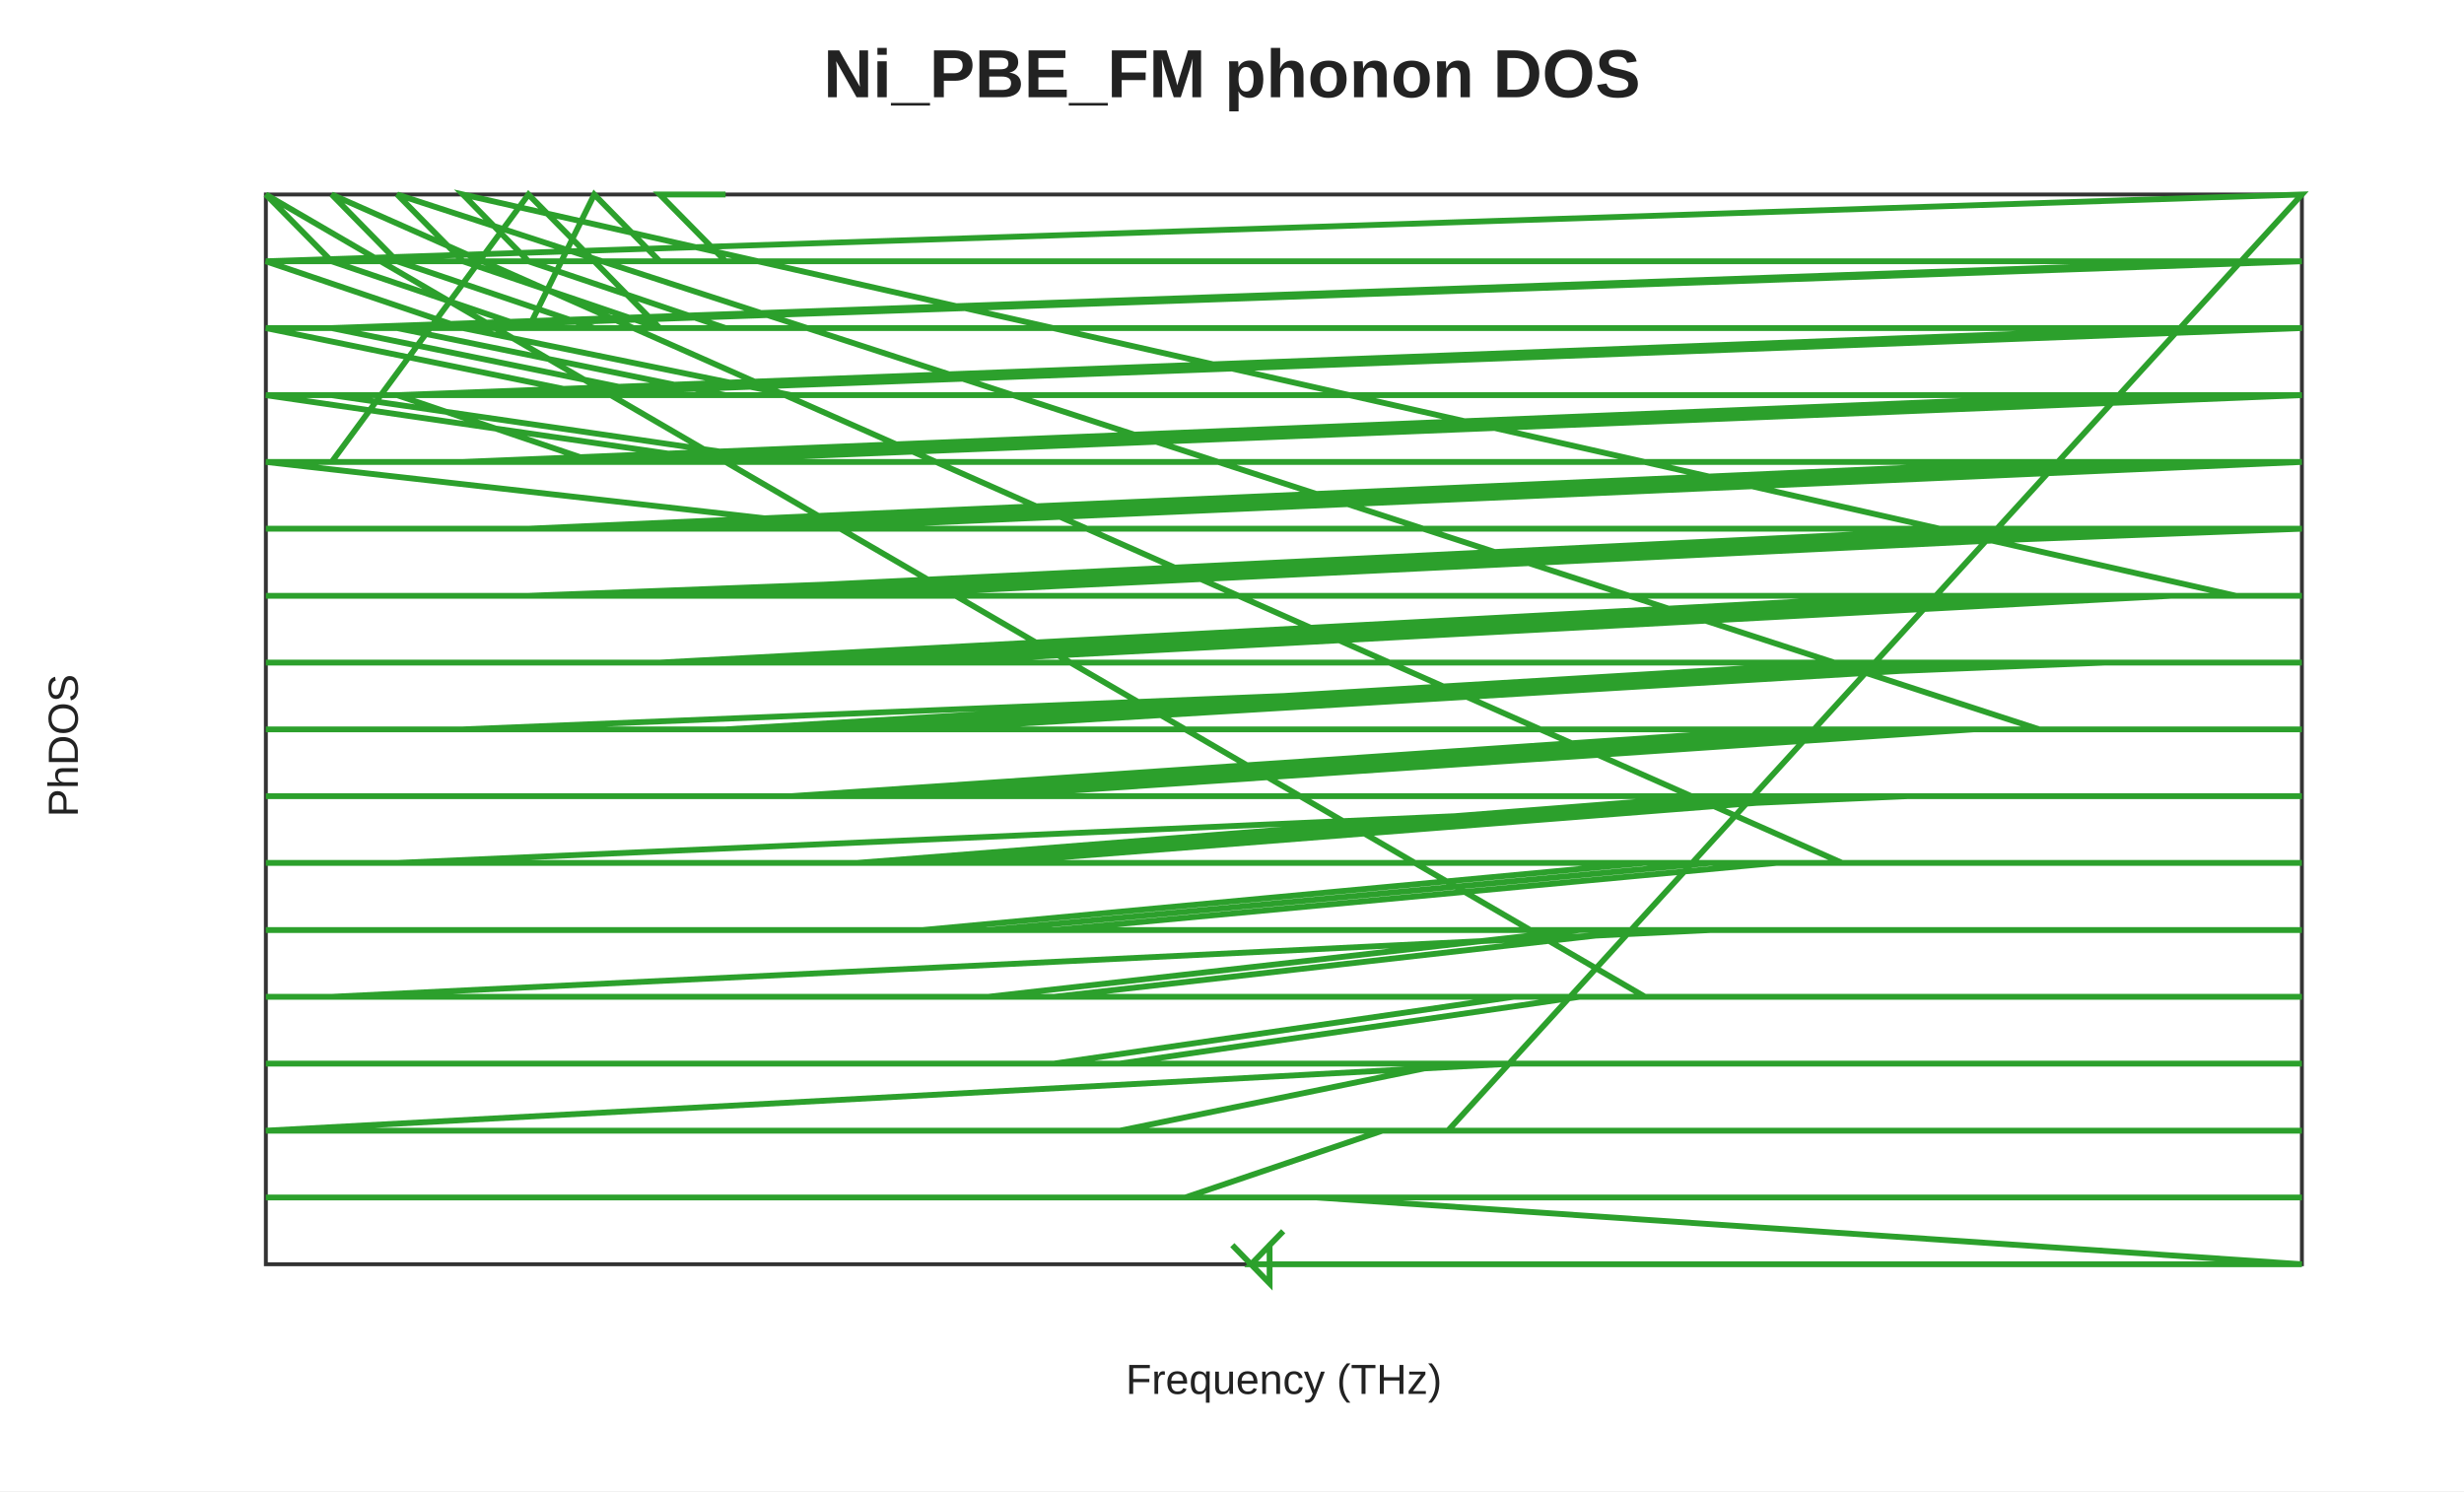
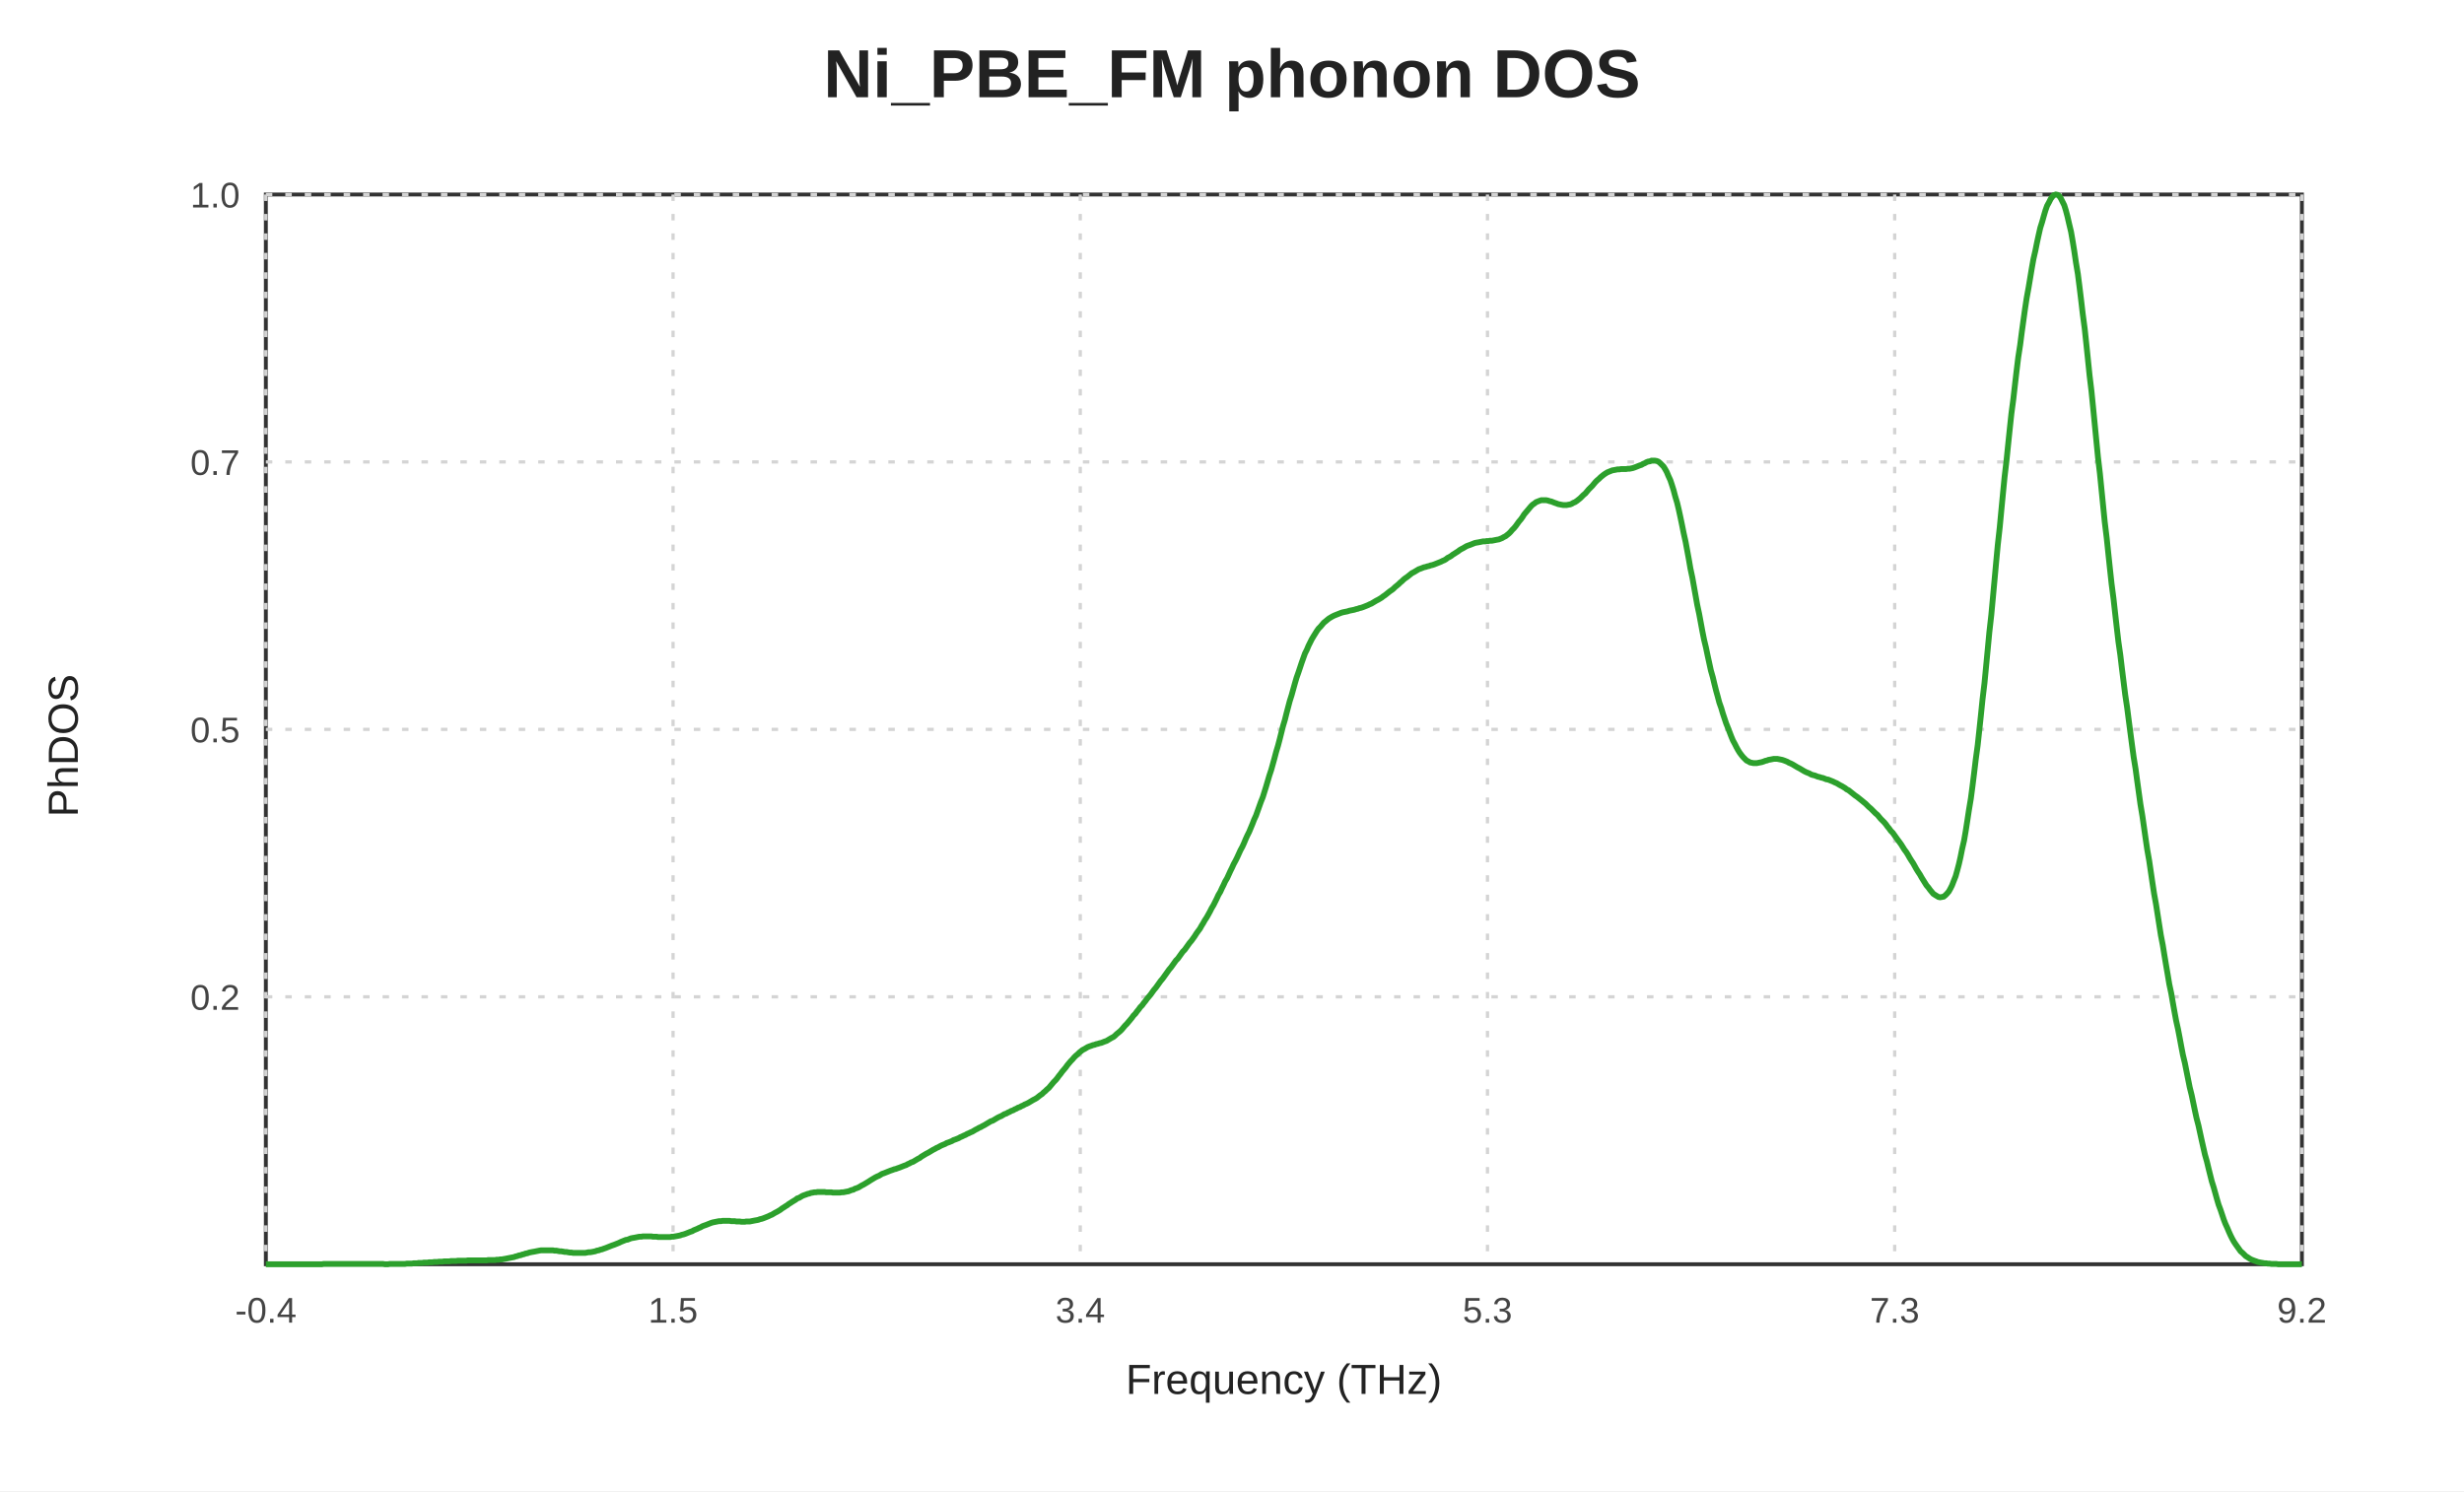
<svg xmlns="http://www.w3.org/2000/svg" width="760" height="460" viewBox="0 0 760 460">
  <style>
text { font-family: Arial, sans-serif; fill: #222; }
.title { font-size: 21px; font-weight: 700; }
.label { font-size: 13px; }
.tick { font-size: 11px; fill: #444; }
.axis { stroke: #333; stroke-width: 1.2; fill: none; }
.grid { stroke: #d4d4d4; stroke-dasharray: 2 4; stroke-width: 1; }
.qline { stroke: #777; stroke-dasharray: 4 5; stroke-width: 1; }
.branch { fill: none; stroke: #1f77b4; stroke-width: 1.35; }
.zero { stroke: #d62728; stroke-width: 1.2; stroke-dasharray: 5 4; }
.dos { fill: none; stroke: #2ca02c; stroke-width: 1.8; }
</style>
  <rect width="100%" height="100%" fill="white" />
  <text x="380.0" y="30" text-anchor="middle" class="title">Ni_PBE_FM phonon DOS</text>
  <rect x="82" y="60" width="628" height="330" class="axis" />
-   <polyline points="380.1,384.1 391.6,395.9 391.6,384.1 395.8,379.8 385.9,390.0 385.9,390.0 406.1,390.0 426.4,390.0 446.6,390.0 466.9,390.0 487.2,390.0 507.4,390.0 527.7,390.0 547.9,390.0 568.2,390.0 588.5,390.0 608.7,390.0 629.0,390.0 649.2,390.0 669.5,390.0 689.7,390.0 710.0,390.0 406.1,369.4 426.4,369.4 446.6,369.4 466.9,369.4 487.2,369.4 507.4,369.4 527.7,369.4 547.9,369.4 568.2,369.4 588.5,369.4 608.7,369.4 629.0,369.4 649.2,369.4 669.5,369.4 689.7,369.4 710.0,369.4 82.0,369.4 102.3,369.4 122.5,369.4 142.8,369.4 163.0,369.4 183.3,369.4 203.5,369.4 223.8,369.4 244.1,369.4 264.3,369.4 284.6,369.4 304.8,369.4 325.1,369.4 345.4,369.4 365.6,369.4 426.4,348.8 446.6,348.8 466.9,348.8 487.2,348.8 507.4,348.8 527.7,348.8 547.9,348.8 568.2,348.8 588.5,348.8 608.7,348.8 629.0,348.8 649.2,348.8 669.5,348.8 689.7,348.8 710.0,348.8 82.0,348.8 102.3,348.8 122.5,348.8 142.8,348.8 163.0,348.8 183.3,348.8 203.5,348.8 223.8,348.8 244.1,348.8 264.3,348.8 284.6,348.8 304.8,348.8 325.1,348.8 345.4,348.8 446.6,328.1 466.9,328.1 487.2,328.1 507.4,328.1 527.7,328.1 547.9,328.1 568.2,328.1 588.5,328.1 608.7,328.1 629.0,328.1 649.2,328.1 669.5,328.1 689.7,328.1 710.0,328.1 82.0,328.1 102.3,328.1 122.5,328.1 142.8,328.1 163.0,328.1 183.3,328.1 203.5,328.1 223.8,328.1 244.1,328.1 264.3,328.1 284.6,328.1 304.8,328.1 325.1,328.1 466.9,307.5 487.2,307.5 507.4,307.5 527.7,307.5 547.9,307.5 568.2,307.5 588.5,307.5 608.7,307.5 629.0,307.5 649.2,307.5 669.5,307.5 689.7,307.5 710.0,307.5 82.0,307.5 102.3,307.5 122.5,307.5 142.8,307.5 163.0,307.5 183.3,307.5 203.5,307.5 223.8,307.5 244.1,307.5 264.3,307.5 284.6,307.5 304.8,307.5 487.2,286.9 507.4,286.9 527.7,286.9 547.9,286.9 568.2,286.9 588.5,286.9 608.7,286.9 629.0,286.9 649.2,286.9 669.5,286.9 689.7,286.9 710.0,286.9 82.0,286.9 102.3,286.9 122.5,286.9 142.8,286.9 163.0,286.9 183.3,286.9 203.5,286.9 223.8,286.9 244.1,286.9 264.3,286.9 284.6,286.9 507.4,266.2 527.7,266.2 547.9,266.2 568.2,266.2 588.5,266.2 608.7,266.2 629.0,266.2 649.2,266.2 669.5,266.2 689.7,266.2 710.0,266.2 82.0,266.2 102.3,266.2 122.5,266.2 142.8,266.2 163.0,266.2 183.3,266.2 203.5,266.2 223.8,266.2 244.1,266.2 264.3,266.2 527.7,245.6 547.9,245.6 568.2,245.6 588.5,245.6 608.7,245.6 629.0,245.6 649.2,245.6 669.5,245.6 689.7,245.6 710.0,245.6 82.0,245.6 102.3,245.6 122.5,245.6 142.8,245.6 163.0,245.6 183.3,245.6 203.5,245.6 223.8,245.6 244.1,245.6 547.9,225.0 568.2,225.0 588.5,225.0 608.7,225.0 629.0,225.0 649.2,225.0 669.5,225.0 689.7,225.0 710.0,225.0 82.0,225.0 102.3,225.0 122.5,225.0 142.8,225.0 163.0,225.0 183.3,225.0 203.5,225.0 223.8,225.0 568.2,204.4 588.5,204.4 608.7,204.4 629.0,204.4 649.2,204.4 669.5,204.4 689.7,204.4 710.0,204.4 82.0,204.4 102.3,204.4 122.5,204.4 142.8,204.4 163.0,204.4 183.3,204.4 203.5,204.4 588.5,183.8 608.7,183.8 629.0,183.8 649.2,183.8 669.5,183.8 689.7,183.8 710.0,183.8 82.0,183.8 102.3,183.8 122.5,183.8 142.8,183.8 163.0,183.8 183.3,183.8 608.7,163.1 629.0,163.1 649.2,163.1 669.5,163.1 689.7,163.1 710.0,163.1 82.0,163.1 102.3,163.1 122.5,163.1 142.8,163.1 163.0,163.1 629.0,142.5 649.2,142.5 669.5,142.5 689.7,142.5 710.0,142.5 82.0,142.5 102.3,142.5 122.5,142.5 142.8,142.5 649.2,121.9 669.5,121.9 689.7,121.9 710.0,121.9 82.0,121.9 102.3,121.9 122.5,121.9 669.5,101.2 689.7,101.2 710.0,101.2 82.0,101.2 102.3,101.2 689.7,80.6 710.0,80.6 82.0,80.6 710.0,60.0 446.6,348.8 466.9,348.8 487.2,348.8 507.4,348.8 527.7,348.8 547.9,348.8 568.2,348.8 588.5,348.8 608.7,348.8 629.0,348.8 649.2,348.8 669.5,348.8 689.7,348.8 710.0,348.8 82.0,348.8 466.9,328.1 487.2,328.1 507.4,328.1 527.7,328.1 547.9,328.1 568.2,328.1 588.5,328.1 608.7,328.1 629.0,328.1 649.2,328.1 669.5,328.1 689.7,328.1 710.0,328.1 82.0,328.1 102.3,328.1 122.5,328.1 142.8,328.1 163.0,328.1 183.3,328.1 203.5,328.1 223.8,328.1 244.1,328.1 264.3,328.1 284.6,328.1 304.8,328.1 325.1,328.1 345.4,328.1 487.2,307.5 507.4,307.5 527.7,307.5 547.9,307.5 568.2,307.5 588.5,307.5 608.7,307.5 629.0,307.5 649.2,307.5 669.5,307.5 689.7,307.5 710.0,307.5 82.0,307.5 102.3,307.5 122.5,307.5 142.8,307.5 163.0,307.5 183.3,307.5 203.5,307.5 223.8,307.5 244.1,307.5 264.3,307.5 284.6,307.5 304.8,307.5 325.1,307.5 507.4,286.9 527.7,286.9 547.9,286.9 568.2,286.9 588.5,286.9 608.7,286.9 629.0,286.9 649.2,286.9 669.5,286.9 689.7,286.9 710.0,286.9 82.0,286.9 102.3,286.9 122.5,286.9 142.8,286.9 163.0,286.9 183.3,286.9 203.5,286.9 223.8,286.9 244.1,286.9 264.3,286.9 284.6,286.9 304.8,286.9 527.7,266.2 547.9,266.2 568.2,266.2 588.5,266.2 608.7,266.2 629.0,266.2 649.2,266.2 669.5,266.2 689.7,266.2 710.0,266.2 82.0,266.2 102.3,266.2 122.5,266.2 142.8,266.2 163.0,266.2 183.3,266.2 203.5,266.2 223.8,266.2 244.1,266.2 264.3,266.2 284.6,266.2 547.9,245.6 568.2,245.6 588.5,245.6 608.7,245.6 629.0,245.6 649.2,245.6 669.5,245.6 689.7,245.6 710.0,245.6 82.0,245.6 102.3,245.6 122.5,245.6 142.8,245.6 163.0,245.6 183.3,245.6 203.5,245.6 223.8,245.6 244.1,245.6 264.3,245.6 568.2,225.0 588.5,225.0 608.7,225.0 629.0,225.0 649.2,225.0 669.5,225.0 689.7,225.0 710.0,225.0 82.0,225.0 102.3,225.0 122.5,225.0 142.8,225.0 163.0,225.0 183.3,225.0 203.5,225.0 223.8,225.0 244.1,225.0 588.5,204.4 608.7,204.4 629.0,204.4 649.2,204.4 669.5,204.4 689.7,204.4 710.0,204.4 82.0,204.4 102.3,204.4 122.5,204.4 142.8,204.4 163.0,204.4 183.3,204.4 203.5,204.4 223.8,204.4 608.7,183.8 629.0,183.8 649.2,183.8 669.5,183.8 689.7,183.8 710.0,183.8 82.0,183.8 102.3,183.8 122.5,183.8 142.8,183.8 163.0,183.8 183.3,183.8 203.5,183.8 629.0,163.1 649.2,163.1 669.5,163.1 689.7,163.1 710.0,163.1 82.0,163.1 102.3,163.1 122.5,163.1 142.8,163.1 163.0,163.1 183.3,163.1 649.2,142.5 669.5,142.5 689.7,142.5 710.0,142.5 82.0,142.5 102.3,142.5 122.5,142.5 142.8,142.5 163.0,142.5 669.5,121.9 689.7,121.9 710.0,121.9 82.0,121.9 102.3,121.9 122.5,121.9 142.8,121.9 689.7,101.2 710.0,101.2 82.0,101.2 102.3,101.2 122.5,101.2 710.0,80.6 82.0,80.6 102.3,80.6 82.0,60.0 507.4,307.5 527.7,307.5 547.9,307.5 568.2,307.5 588.5,307.5 608.7,307.5 629.0,307.5 649.2,307.5 669.5,307.5 689.7,307.5 710.0,307.5 82.0,307.5 102.3,307.5 527.7,286.9 547.9,286.9 568.2,286.9 588.5,286.9 608.7,286.9 629.0,286.9 649.2,286.9 669.5,286.9 689.7,286.9 710.0,286.9 82.0,286.9 102.3,286.9 122.5,286.9 142.8,286.9 163.0,286.9 183.3,286.9 203.5,286.9 223.8,286.9 244.1,286.9 264.3,286.9 284.6,286.9 304.8,286.9 325.1,286.9 547.9,266.2 568.2,266.2 588.5,266.2 608.7,266.2 629.0,266.2 649.2,266.2 669.5,266.2 689.7,266.2 710.0,266.2 82.0,266.2 102.3,266.2 122.5,266.2 142.8,266.2 163.0,266.2 183.3,266.2 203.5,266.2 223.8,266.2 244.1,266.2 264.3,266.2 284.6,266.2 304.8,266.2 568.2,245.6 588.5,245.6 608.7,245.6 629.0,245.6 649.2,245.6 669.5,245.6 689.7,245.6 710.0,245.6 82.0,245.6 102.3,245.6 122.5,245.6 142.8,245.6 163.0,245.6 183.3,245.6 203.5,245.6 223.8,245.6 244.1,245.6 264.3,245.6 284.6,245.6 588.5,225.0 608.7,225.0 629.0,225.0 649.2,225.0 669.5,225.0 689.7,225.0 710.0,225.0 82.0,225.0 102.3,225.0 122.5,225.0 142.8,225.0 163.0,225.0 183.3,225.0 203.5,225.0 223.8,225.0 244.1,225.0 264.3,225.0 608.7,204.4 629.0,204.4 649.2,204.4 669.5,204.4 689.7,204.4 710.0,204.4 82.0,204.4 102.3,204.4 122.5,204.4 142.8,204.4 163.0,204.4 183.3,204.4 203.5,204.4 223.8,204.4 244.1,204.4 629.0,183.8 649.2,183.8 669.5,183.8 689.7,183.8 710.0,183.8 82.0,183.8 102.3,183.8 122.5,183.8 142.8,183.8 163.0,183.8 183.3,183.8 203.5,183.8 223.8,183.8 649.2,163.1 669.5,163.1 689.7,163.1 710.0,163.1 82.0,163.1 102.3,163.1 122.5,163.1 142.8,163.1 163.0,163.1 183.3,163.1 203.5,163.1 669.5,142.5 689.7,142.5 710.0,142.5 82.0,142.5 102.3,142.5 122.5,142.5 142.8,142.5 163.0,142.5 183.3,142.5 689.7,121.9 710.0,121.9 82.0,121.9 102.3,121.9 122.5,121.9 142.8,121.9 163.0,121.9 710.0,101.2 82.0,101.2 102.3,101.2 122.5,101.2 142.8,101.2 82.0,80.6 102.3,80.6 122.5,80.6 102.3,60.0 568.2,266.2 588.5,266.2 608.7,266.2 629.0,266.2 649.2,266.2 669.5,266.2 689.7,266.2 710.0,266.2 82.0,266.2 102.3,266.2 122.5,266.2 588.5,245.6 608.7,245.6 629.0,245.6 649.2,245.6 669.5,245.6 689.7,245.6 710.0,245.6 82.0,245.6 102.3,245.6 122.5,245.6 142.8,245.6 163.0,245.6 183.3,245.6 203.5,245.6 223.8,245.6 244.1,245.6 264.3,245.6 284.6,245.6 304.8,245.6 608.7,225.0 629.0,225.0 649.2,225.0 669.5,225.0 689.7,225.0 710.0,225.0 82.0,225.0 102.3,225.0 122.5,225.0 142.8,225.0 163.0,225.0 183.3,225.0 203.5,225.0 223.8,225.0 244.1,225.0 264.3,225.0 284.6,225.0 629.0,204.4 649.2,204.4 669.5,204.4 689.7,204.4 710.0,204.4 82.0,204.4 102.3,204.4 122.5,204.4 142.8,204.4 163.0,204.4 183.3,204.4 203.5,204.4 223.8,204.4 244.1,204.4 264.3,204.4 649.2,183.8 669.5,183.8 689.7,183.8 710.0,183.8 82.0,183.8 102.3,183.8 122.5,183.8 142.8,183.8 163.0,183.8 183.3,183.8 203.5,183.8 223.8,183.8 244.1,183.8 669.5,163.1 689.7,163.1 710.0,163.1 82.0,163.1 102.3,163.1 122.5,163.1 142.8,163.1 163.0,163.1 183.3,163.1 203.5,163.1 223.8,163.1 689.7,142.5 710.0,142.5 82.0,142.5 102.3,142.5 122.5,142.5 142.8,142.5 163.0,142.5 183.3,142.5 203.5,142.5 710.0,121.9 82.0,121.9 102.3,121.9 122.5,121.9 142.8,121.9 163.0,121.9 183.3,121.9 82.0,101.2 102.3,101.2 122.5,101.2 142.8,101.2 163.0,101.2 102.3,80.6 122.5,80.6 142.8,80.6 122.5,60.0 629.0,225.0 649.2,225.0 669.5,225.0 689.7,225.0 710.0,225.0 82.0,225.0 102.3,225.0 122.5,225.0 142.8,225.0 649.2,204.4 669.5,204.4 689.7,204.4 710.0,204.4 82.0,204.4 102.3,204.4 122.5,204.4 142.8,204.4 163.0,204.4 183.3,204.4 203.5,204.4 223.8,204.4 244.1,204.4 264.3,204.4 284.6,204.4 669.5,183.8 689.7,183.8 710.0,183.8 82.0,183.8 102.3,183.8 122.5,183.8 142.8,183.8 163.0,183.8 183.3,183.8 203.5,183.8 223.8,183.8 244.1,183.8 264.3,183.8 689.7,163.1 710.0,163.1 82.0,163.1 102.3,163.1 122.5,163.1 142.8,163.1 163.0,163.1 183.3,163.1 203.5,163.1 223.8,163.1 244.1,163.1 710.0,142.5 82.0,142.5 102.3,142.5 122.5,142.5 142.8,142.5 163.0,142.5 183.3,142.5 203.5,142.5 223.8,142.5 82.0,121.9 102.3,121.9 122.5,121.9 142.8,121.9 163.0,121.9 183.3,121.9 203.5,121.9 102.3,101.2 122.5,101.2 142.8,101.2 163.0,101.2 183.3,101.2 122.5,80.6 142.8,80.6 163.0,80.6 142.8,60.0 689.7,183.8 710.0,183.8 82.0,183.8 102.3,183.8 122.5,183.8 142.8,183.8 163.0,183.8 710.0,163.1 82.0,163.1 102.3,163.1 122.5,163.1 142.8,163.1 163.0,163.1 183.3,163.1 203.5,163.1 223.8,163.1 244.1,163.1 264.3,163.1 82.0,142.5 102.3,142.5 122.5,142.5 142.8,142.5 163.0,142.5 183.3,142.5 203.5,142.5 223.8,142.5 244.1,142.5 102.3,121.9 122.5,121.9 142.8,121.9 163.0,121.9 183.3,121.9 203.5,121.9 223.8,121.9 122.5,101.2 142.8,101.2 163.0,101.2 183.3,101.2 203.5,101.2 142.8,80.6 163.0,80.6 183.3,80.6 163.0,60.0 102.3,142.5 122.5,142.5 142.8,142.5 163.0,142.5 183.3,142.5 122.5,121.9 142.8,121.9 163.0,121.9 183.3,121.9 203.5,121.9 223.8,121.9 244.1,121.9 142.8,101.2 163.0,101.2 183.3,101.2 203.5,101.2 223.8,101.2 163.0,80.6 183.3,80.6 203.5,80.6 183.3,60.0 163.0,101.2 183.3,101.2 203.5,101.2 183.3,80.6 203.5,80.6 223.8,80.6 203.5,60.0 223.8,60.0" class="dos" />
+   <line x1="82.0" y1="60" x2="82.0" y2="390" class="grid" />
+   <text x="82.0" y="408" text-anchor="middle" class="tick">-0.4</text>
+   <line x1="207.6" y1="60" x2="207.6" y2="390" class="grid" />
+   <text x="207.6" y="408" text-anchor="middle" class="tick">1.5</text>
+   <line x1="333.2" y1="60" x2="333.2" y2="390" class="grid" />
+   <text x="333.2" y="408" text-anchor="middle" class="tick">3.4</text>
+   <line x1="458.8" y1="60" x2="458.8" y2="390" class="grid" />
+   <text x="458.8" y="408" text-anchor="middle" class="tick">5.3</text>
+   <line x1="584.4" y1="60" x2="584.4" y2="390" class="grid" />
+   <text x="584.4" y="408" text-anchor="middle" class="tick">7.3</text>
+   <line x1="710.0" y1="60" x2="710.0" y2="390" class="grid" />
+   <text x="710.0" y="408" text-anchor="middle" class="tick">9.2</text>
+   <line x1="82" y1="307.5" x2="710" y2="307.5" class="grid" />
+   <text x="74" y="311.5" text-anchor="end" class="tick">0.2</text>
+   <line x1="82" y1="225.0" x2="710" y2="225.0" class="grid" />
+   <text x="74" y="229.0" text-anchor="end" class="tick">0.5</text>
+   <line x1="82" y1="142.5" x2="710" y2="142.5" class="grid" />
+   <text x="74" y="146.5" text-anchor="end" class="tick">0.7</text>
+   <line x1="82" y1="60.0" x2="710" y2="60.0" class="grid" />
+   <text x="74" y="64.0" text-anchor="end" class="tick">1.0</text>
+   <polyline points="82.0,390.0 82.5,390.0 83.0,390.0 83.6,390.0 84.1,390.0 84.6,390.0 85.1,390.0 85.7,390.0 86.2,390.0 86.7,390.0 87.2,390.0 87.8,390.0 88.3,390.0 88.8,390.0 89.3,390.0 89.9,390.0 90.4,390.0 90.9,390.0 91.4,390.0 92.0,390.0 92.5,390.0 93.0,390.0 93.5,390.0 94.0,390.0 94.6,390.0 95.1,390.0 95.6,390.0 96.1,390.0 96.7,390.0 97.2,390.0 97.7,390.0 98.2,390.0 98.8,390.0 99.3,390.0 99.8,389.9 100.3,389.9 100.9,389.9 101.4,389.9 101.9,389.9 102.4,389.9 103.0,389.9 103.5,389.9 104.0,389.9 104.5,389.9 105.0,389.9 105.6,389.9 106.1,389.9 106.6,389.9 107.1,389.9 107.7,389.9 108.2,389.9 108.7,389.9 109.2,389.9 109.8,389.9 110.3,389.9 110.8,389.9 111.3,389.9 111.9,389.9 112.4,389.9 112.9,389.9 113.4,389.9 113.9,389.9 114.5,389.9 115.0,389.9 115.5,389.9 116.0,389.9 116.6,389.9 117.1,389.9 117.6,389.9 118.1,389.9 118.7,390.0 119.2,390.0 119.7,390.0 120.2,389.9 120.8,389.9 121.3,389.9 121.8,389.9 122.3,389.9 122.9,389.9 123.4,389.9 123.9,389.9 124.4,389.9 124.9,389.9 125.5,389.8 126.0,389.8 126.5,389.8 127.0,389.8 127.6,389.7 128.1,389.7 128.6,389.7 129.1,389.6 129.7,389.6 130.2,389.6 130.7,389.5 131.2,389.5 131.8,389.5 132.3,389.4 132.8,389.4 133.3,389.4 133.9,389.3 134.4,389.3 134.9,389.3 135.4,389.2 135.9,389.2 136.5,389.2 137.0,389.1 137.5,389.1 138.0,389.1 138.6,389.1 139.1,389.0 139.6,389.0 140.1,389.0 140.7,389.0 141.2,388.9 141.7,388.9 142.2,388.9 142.8,388.9 143.3,388.9 143.8,388.9 144.3,388.8 144.9,388.8 145.4,388.8 145.9,388.8 146.4,388.8 146.9,388.8 147.5,388.8 148.0,388.8 148.5,388.8 149.0,388.8 149.6,388.8 150.1,388.8 150.6,388.7 151.1,388.7 151.7,388.7 152.2,388.7 152.7,388.7 153.2,388.6 153.8,388.6 154.3,388.5 154.8,388.5 155.3,388.4 155.9,388.3 156.4,388.2 156.9,388.1 157.4,388.0 157.9,387.9 158.5,387.8 159.0,387.6 159.5,387.5 160.0,387.3 160.6,387.2 161.1,387.0 161.6,386.9 162.1,386.7 162.7,386.6 163.2,386.4 163.7,386.3 164.2,386.2 164.8,386.1 165.3,386.0 165.8,385.9 166.3,385.8 166.9,385.7 167.4,385.7 167.9,385.7 168.4,385.7 168.9,385.7 169.5,385.7 170.0,385.7 170.5,385.7 171.0,385.8 171.6,385.8 172.1,385.9 172.6,386.0 173.1,386.0 173.7,386.1 174.2,386.2 174.7,386.2 175.2,386.3 175.8,386.4 176.3,386.4 176.8,386.5 177.3,386.5 177.8,386.5 178.4,386.5 178.9,386.5 179.4,386.5 179.9,386.5 180.5,386.5 181.0,386.4 181.5,386.3 182.0,386.3 182.6,386.2 183.1,386.1 183.6,386.0 184.1,385.8 184.7,385.7 185.2,385.5 185.7,385.4 186.2,385.2 186.8,385.0 187.3,384.8 187.8,384.6 188.3,384.4 188.8,384.2 189.4,384.0 189.9,383.8 190.4,383.6 190.9,383.4 191.5,383.1 192.0,382.9 192.5,382.7 193.0,382.5 193.6,382.4 194.1,382.2 194.6,382.0 195.1,381.9 195.7,381.8 196.2,381.7 196.7,381.6 197.2,381.5 197.8,381.5 198.3,381.4 198.8,381.4 199.3,381.4 199.8,381.4 200.4,381.4 200.9,381.4 201.4,381.5 201.9,381.5 202.5,381.5 203.0,381.6 203.5,381.6 204.0,381.6 204.6,381.6 205.1,381.6 205.6,381.6 206.1,381.6 206.7,381.6 207.2,381.5 207.7,381.5 208.2,381.4 208.8,381.3 209.3,381.2 209.8,381.1 210.3,380.9 210.8,380.8 211.4,380.6 211.9,380.4 212.4,380.2 212.9,380.0 213.5,379.8 214.0,379.5 214.5,379.3 215.0,379.1 215.6,378.8 216.1,378.6 216.6,378.3 217.1,378.1 217.7,377.9 218.2,377.7 218.7,377.5 219.2,377.3 219.8,377.1 220.3,377.0 220.8,376.9 221.3,376.8 221.8,376.7 222.4,376.7 222.9,376.6 223.4,376.6 223.9,376.6 224.5,376.6 225.0,376.6 225.5,376.7 226.0,376.7 226.6,376.7 227.1,376.8 227.6,376.8 228.1,376.8 228.7,376.9 229.2,376.9 229.7,376.9 230.2,376.8 230.8,376.8 231.3,376.8 231.8,376.7 232.3,376.6 232.8,376.5 233.4,376.4 233.9,376.3 234.4,376.1 234.9,376.0 235.5,375.8 236.0,375.6 236.5,375.4 237.0,375.2 237.6,374.9 238.1,374.7 238.6,374.4 239.1,374.1 239.7,373.8 240.2,373.5 240.7,373.2 241.2,372.8 241.7,372.5 242.3,372.1 242.8,371.8 243.3,371.4 243.8,371.1 244.4,370.7 244.9,370.4 245.4,370.1 245.9,369.7 246.5,369.5 247.0,369.2 247.5,368.9 248.0,368.7 248.6,368.5 249.1,368.3 249.6,368.2 250.1,368.0 250.7,367.9 251.2,367.8 251.7,367.8 252.2,367.7 252.7,367.7 253.3,367.7 253.8,367.7 254.3,367.7 254.8,367.8 255.4,367.8 255.9,367.8 256.4,367.8 256.9,367.9 257.5,367.9 258.0,367.9 258.5,367.9 259.0,367.9 259.6,367.8 260.1,367.8 260.6,367.7 261.1,367.6 261.7,367.5 262.2,367.3 262.7,367.1 263.2,367.0 263.7,366.7 264.3,366.5 264.8,366.3 265.3,366.0 265.8,365.7 266.4,365.4 266.9,365.1 267.4,364.8 267.9,364.5 268.5,364.1 269.0,363.8 269.5,363.5 270.0,363.2 270.6,362.9 271.1,362.7 271.6,362.4 272.1,362.1 272.7,361.9 273.2,361.7 273.7,361.5 274.2,361.3 274.7,361.1 275.3,360.9 275.8,360.7 276.3,360.6 276.8,360.4 277.4,360.2 277.9,360.0 278.4,359.8 278.9,359.6 279.5,359.4 280.0,359.1 280.5,358.9 281.0,358.6 281.6,358.4 282.1,358.1 282.6,357.8 283.1,357.5 283.7,357.2 284.2,356.8 284.7,356.5 285.2,356.2 285.7,355.9 286.3,355.6 286.8,355.3 287.3,355.0 287.8,354.7 288.4,354.4 288.9,354.1 289.4,353.9 289.9,353.6 290.5,353.3 291.0,353.1 291.5,352.9 292.0,352.6 292.6,352.4 293.1,352.2 293.6,352.0 294.1,351.7 294.7,351.5 295.2,351.3 295.7,351.1 296.2,350.8 296.7,350.6 297.3,350.3 297.8,350.1 298.3,349.8 298.8,349.6 299.4,349.3 299.9,349.1 300.4,348.8 300.9,348.5 301.5,348.2 302.0,347.9 302.5,347.7 303.0,347.4 303.6,347.1 304.1,346.8 304.6,346.5 305.1,346.2 305.6,345.9 306.2,345.7 306.7,345.4 307.2,345.1 307.7,344.8 308.3,344.5 308.8,344.3 309.3,344.0 309.8,343.7 310.4,343.5 310.9,343.2 311.4,343.0 311.9,342.7 312.5,342.5 313.0,342.2 313.5,342.0 314.0,341.7 314.6,341.5 315.1,341.2 315.6,341.0 316.1,340.7 316.6,340.5 317.2,340.2 317.7,339.9 318.2,339.6 318.7,339.3 319.3,339.0 319.8,338.7 320.3,338.3 320.8,337.9 321.4,337.5 321.9,337.0 322.4,336.6 322.9,336.1 323.5,335.6 324.0,335.0 324.5,334.4 325.0,333.8 325.6,333.2 326.1,332.6 326.6,331.9 327.1,331.3 327.6,330.6 328.2,329.9 328.7,329.3 329.2,328.6 329.7,328.0 330.3,327.3 330.8,326.8 331.3,326.2 331.8,325.7 332.4,325.2 332.9,324.7 333.4,324.3 333.9,323.9 334.5,323.6 335.0,323.3 335.5,323.0 336.0,322.8 336.6,322.6 337.1,322.4 337.6,322.3 338.1,322.1 338.6,322.0 339.2,321.8 339.7,321.7 340.2,321.5 340.7,321.3 341.3,321.1 341.8,320.8 342.3,320.5 342.8,320.2 343.4,319.9 343.9,319.5 344.4,319.0 344.9,318.6 345.5,318.1 346.0,317.6 346.5,317.0 347.0,316.4 347.6,315.8 348.1,315.2 348.6,314.6 349.1,314.0 349.6,313.3 350.2,312.7 350.7,312.0 351.2,311.4 351.7,310.7 352.3,310.1 352.8,309.4 353.3,308.8 353.8,308.1 354.4,307.4 354.9,306.8 355.4,306.1 355.9,305.4 356.5,304.7 357.0,304.0 357.5,303.3 358.0,302.6 358.6,301.9 359.1,301.2 359.6,300.5 360.1,299.8 360.6,299.1 361.2,298.4 361.7,297.7 362.2,297.0 362.7,296.3 363.3,295.7 363.8,295.0 364.3,294.3 364.8,293.6 365.4,293.0 365.9,292.3 366.4,291.6 366.9,290.9 367.5,290.2 368.0,289.5 368.5,288.8 369.0,288.0 369.5,287.3 370.1,286.5 370.6,285.6 371.1,284.8 371.6,283.9 372.2,283.0 372.7,282.1 373.2,281.2 373.7,280.2 374.3,279.2 374.8,278.2 375.3,277.2 375.8,276.1 376.4,275.1 376.9,274.0 377.4,273.0 377.9,271.9 378.5,270.9 379.0,269.8 379.5,268.7 380.0,267.7 380.5,266.6 381.1,265.5 381.6,264.5 382.1,263.4 382.6,262.3 383.2,261.2 383.7,260.1 384.2,258.9 384.7,257.8 385.3,256.6 385.8,255.4 386.3,254.2 386.8,252.9 387.4,251.6 387.9,250.2 388.4,248.8 388.9,247.4 389.5,245.9 390.0,244.3 390.5,242.7 391.0,241.0 391.5,239.3 392.1,237.5 392.6,235.7 393.1,233.9 393.6,232.0 394.2,230.0 394.7,228.1 395.2,226.1 395.7,224.1 396.3,222.1 396.8,220.1 397.3,218.2 397.8,216.3 398.4,214.4 398.9,212.6 399.4,210.8 399.9,209.1 400.5,207.4 401.0,205.9 401.5,204.4 402.0,203.0 402.5,201.6 403.1,200.4 403.6,199.2 404.1,198.2 404.6,197.2 405.2,196.2 405.7,195.4 406.2,194.6 406.7,193.9 407.3,193.3 407.8,192.7 408.3,192.1 408.8,191.7 409.4,191.2 409.9,190.8 410.4,190.5 410.9,190.2 411.5,189.9 412.0,189.7 412.5,189.5 413.0,189.3 413.5,189.1 414.1,188.9 414.6,188.8 415.1,188.7 415.6,188.6 416.2,188.4 416.7,188.3 417.2,188.2 417.7,188.1 418.3,187.9 418.8,187.8 419.3,187.6 419.8,187.5 420.4,187.3 420.9,187.1 421.4,186.9 421.9,186.7 422.5,186.4 423.0,186.2 423.5,185.9 424.0,185.6 424.5,185.3 425.1,185.0 425.6,184.7 426.1,184.4 426.6,184.0 427.2,183.6 427.7,183.2 428.2,182.8 428.7,182.4 429.3,182.0 429.8,181.6 430.3,181.1 430.8,180.7 431.4,180.2 431.9,179.7 432.4,179.3 432.9,178.8 433.4,178.4 434.0,178.0 434.5,177.6 435.0,177.2 435.5,176.8 436.1,176.5 436.6,176.2 437.1,175.9 437.6,175.6 438.2,175.4 438.7,175.2 439.2,175.0 439.7,174.9 440.3,174.7 440.8,174.6 441.3,174.4 441.8,174.3 442.4,174.1 442.9,173.9 443.4,173.7 443.9,173.5 444.4,173.3 445.0,173.0 445.5,172.8 446.0,172.5 446.5,172.1 447.1,171.8 447.6,171.5 448.1,171.1 448.6,170.8 449.2,170.4 449.7,170.1 450.2,169.7 450.7,169.4 451.3,169.1 451.8,168.8 452.3,168.5 452.8,168.3 453.4,168.1 453.9,167.9 454.4,167.7 454.9,167.5 455.4,167.4 456.0,167.3 456.5,167.2 457.0,167.1 457.5,167.0 458.1,167.0 458.6,166.9 459.1,166.9 459.6,166.8 460.2,166.8 460.7,166.7 461.2,166.6 461.7,166.5 462.3,166.4 462.8,166.2 463.3,166.0 463.8,165.7 464.4,165.4 464.9,165.0 465.4,164.6 465.9,164.1 466.4,163.5 467.0,162.9 467.5,162.3 468.0,161.6 468.5,160.9 469.1,160.2 469.6,159.5 470.1,158.7 470.6,158.1 471.2,157.4 471.7,156.8 472.2,156.2 472.7,155.7 473.3,155.3 473.8,154.9 474.3,154.7 474.8,154.5 475.4,154.3 475.9,154.3 476.4,154.3 476.9,154.3 477.4,154.4 478.0,154.6 478.5,154.7 479.0,154.9 479.5,155.1 480.1,155.3 480.6,155.5 481.1,155.6 481.6,155.7 482.2,155.8 482.7,155.8 483.2,155.8 483.7,155.7 484.3,155.6 484.8,155.4 485.3,155.1 485.8,154.9 486.4,154.5 486.9,154.1 487.4,153.7 487.9,153.2 488.4,152.7 489.0,152.2 489.5,151.6 490.0,151.0 490.5,150.5 491.1,149.9 491.6,149.3 492.1,148.7 492.6,148.2 493.2,147.7 493.7,147.2 494.2,146.8 494.7,146.4 495.3,146.0 495.8,145.7 496.3,145.5 496.8,145.3 497.3,145.1 497.9,145.0 498.4,144.9 498.9,144.8 499.4,144.8 500.0,144.7 500.5,144.7 501.0,144.7 501.5,144.7 502.1,144.6 502.6,144.6 503.1,144.5 503.6,144.4 504.2,144.2 504.7,144.0 505.2,143.8 505.7,143.6 506.3,143.4 506.8,143.1 507.3,142.9 507.8,142.6 508.3,142.4 508.9,142.3 509.4,142.1 509.9,142.1 510.4,142.1 511.0,142.2 511.5,142.4 512.0,142.8 512.5,143.3 513.1,143.9 513.6,144.7 514.1,145.6 514.6,146.8 515.2,148.1 515.7,149.6 516.2,151.2 516.7,153.1 517.3,155.1 517.8,157.2 518.3,159.5 518.8,161.9 519.3,164.4 519.9,167.1 520.4,169.8 520.9,172.5 521.4,175.4 522.0,178.2 522.5,181.0 523.0,183.8 523.5,186.6 524.1,189.4 524.6,192.1 525.1,194.8 525.6,197.3 526.2,199.8 526.7,202.2 527.2,204.5 527.7,206.8 528.3,208.9 528.8,211.0 529.3,213.0 529.8,214.8 530.3,216.7 530.9,218.4 531.4,220.1 531.9,221.6 532.4,223.1 533.0,224.6 533.5,225.9 534.0,227.2 534.5,228.4 535.1,229.5 535.6,230.5 536.1,231.4 536.6,232.2 537.2,233.0 537.7,233.6 538.2,234.1 538.7,234.6 539.3,234.9 539.8,235.2 540.3,235.3 540.8,235.4 541.3,235.4 541.9,235.4 542.4,235.3 542.9,235.2 543.4,235.1 544.0,234.9 544.5,234.7 545.0,234.6 545.5,234.4 546.1,234.3 546.6,234.2 547.1,234.1 547.6,234.1 548.2,234.1 548.7,234.2 549.2,234.3 549.7,234.4 550.3,234.6 550.8,234.8 551.3,235.0 551.8,235.3 552.3,235.5 552.9,235.8 553.4,236.1 553.9,236.4 554.4,236.7 555.0,237.0 555.5,237.3 556.0,237.6 556.5,237.9 557.1,238.2 557.6,238.4 558.1,238.6 558.6,238.9 559.2,239.1 559.7,239.2 560.2,239.4 560.7,239.6 561.2,239.7 561.8,239.9 562.3,240.0 562.8,240.2 563.3,240.4 563.9,240.5 564.4,240.7 564.9,240.9 565.4,241.1 566.0,241.4 566.5,241.6 567.0,241.9 567.5,242.2 568.1,242.5 568.6,242.8 569.1,243.1 569.6,243.5 570.2,243.8 570.7,244.2 571.2,244.6 571.7,245.0 572.2,245.4 572.8,245.8 573.3,246.2 573.8,246.6 574.3,247.0 574.9,247.5 575.4,247.9 575.9,248.4 576.4,248.9 577.0,249.4 577.5,249.9 578.0,250.4 578.5,250.9 579.1,251.4 579.6,252.0 580.1,252.6 580.6,253.1 581.2,253.7 581.7,254.3 582.2,255.0 582.7,255.6 583.2,256.3 583.8,256.9 584.3,257.6 584.8,258.3 585.3,259.0 585.9,259.8 586.4,260.5 586.9,261.3 587.4,262.1 588.0,262.9 588.5,263.7 589.0,264.6 589.5,265.4 590.1,266.3 590.6,267.2 591.1,268.1 591.6,268.9 592.2,269.8 592.7,270.7 593.2,271.5 593.7,272.3 594.2,273.1 594.8,273.8 595.3,274.5 595.8,275.1 596.3,275.7 596.9,276.1 597.4,276.4 597.9,276.7 598.4,276.8 599.0,276.7 599.5,276.6 600.0,276.2 600.5,275.7 601.1,275.0 601.6,274.1 602.1,273.1 602.6,271.8 603.2,270.3 603.7,268.5 604.2,266.6 604.7,264.4 605.2,261.9 605.8,259.3 606.3,256.4 606.8,253.2 607.3,249.9 607.9,246.3 608.4,242.5 608.9,238.5 609.4,234.3 610.0,229.9 610.5,225.3 611.0,220.6 611.5,215.7 612.1,210.7 612.6,205.5 613.1,200.3 613.6,195.0 614.2,189.7 614.7,184.3 615.2,178.9 615.7,173.4 616.2,168.1 616.8,162.7 617.3,157.4 617.8,152.2 618.3,147.1 618.9,142.0 619.4,137.1 619.9,132.3 620.4,127.6 621.0,123.1 621.5,118.7 622.0,114.4 622.5,110.3 623.1,106.4 623.6,102.5 624.1,98.9 624.6,95.3 625.1,92.0 625.7,88.7 626.2,85.7 626.7,82.7 627.2,79.9 627.8,77.3 628.3,74.8 628.8,72.5 629.3,70.3 629.9,68.4 630.4,66.6 630.9,64.9 631.4,63.5 632.0,62.4 632.5,61.4 633.0,60.7 633.5,60.2 634.1,60.0 634.6,60.1 635.1,60.4 635.6,61.1 636.1,62.1 636.7,63.3 637.2,64.9 637.7,66.8 638.2,69.0 638.8,71.5 639.3,74.4 639.8,77.5 640.3,80.9 640.9,84.5 641.4,88.4 641.9,92.5 642.4,96.8 643.0,101.3 643.5,106.0 644.0,110.8 644.5,115.7 645.1,120.7 645.6,125.7 646.1,130.8 646.6,135.9 647.1,141.0 647.7,146.1 648.2,151.1 648.7,156.1 649.2,161.1 649.8,166.0 650.3,170.8 650.8,175.5 651.3,180.1 651.9,184.7 652.4,189.2 652.9,193.6 653.4,197.9 654.0,202.1 654.5,206.3 655.0,210.3 655.5,214.3 656.1,218.3 656.6,222.2 657.1,226.0 657.6,229.8 658.1,233.5 658.7,237.2 659.2,240.9 659.7,244.5 660.2,248.1 660.8,251.7 661.3,255.2 661.8,258.7 662.3,262.1 662.9,265.5 663.4,268.9 663.9,272.3 664.4,275.6 665.0,278.9 665.5,282.1 666.0,285.3 666.5,288.5 667.1,291.6 667.6,294.7 668.1,297.7 668.6,300.6 669.1,303.6 669.7,306.4 670.2,309.3 670.7,312.1 671.2,314.8 671.8,317.5 672.3,320.1 672.8,322.8 673.3,325.4 673.9,327.9 674.4,330.4 674.9,332.9 675.4,335.4 676.0,337.8 676.5,340.2 677.0,342.6 677.5,344.9 678.1,347.2 678.6,349.5 679.1,351.8 679.6,354.0 680.1,356.2 680.7,358.3 681.2,360.4 681.7,362.4 682.2,364.4 682.8,366.3 683.3,368.1 683.8,369.9 684.3,371.6 684.9,373.2 685.4,374.7 685.9,376.2 686.4,377.5 687.0,378.8 687.5,380.0 688.0,381.1 688.5,382.1 689.0,383.0 689.6,383.9 690.1,384.6 690.6,385.3 691.1,386.0 691.7,386.5 692.2,387.0 692.7,387.5 693.2,387.8 693.8,388.2 694.3,388.5 694.8,388.7 695.3,388.9 695.9,389.1 696.4,389.3 696.9,389.4 697.4,389.5 698.0,389.6 698.5,389.7 699.0,389.7 699.5,389.8 700.0,389.8 700.6,389.9 701.1,389.9 701.6,389.9 702.1,389.9 702.7,390.0 703.2,390.0 703.7,390.0 704.2,390.0 704.8,390.0 705.3,390.0 705.8,390.0 706.3,390.0 706.9,390.0 707.4,390.0 707.9,390.0 708.4,390.0 709.0,390.0 709.5,390.0 710.0,390.0" class="dos" />
  <text x="396.0" y="430" text-anchor="middle" class="label">Frequency (THz)</text>
  <text x="24" y="230" text-anchor="middle" class="label" transform="rotate(-90 24 230)">PhDOS</text>
</svg>
